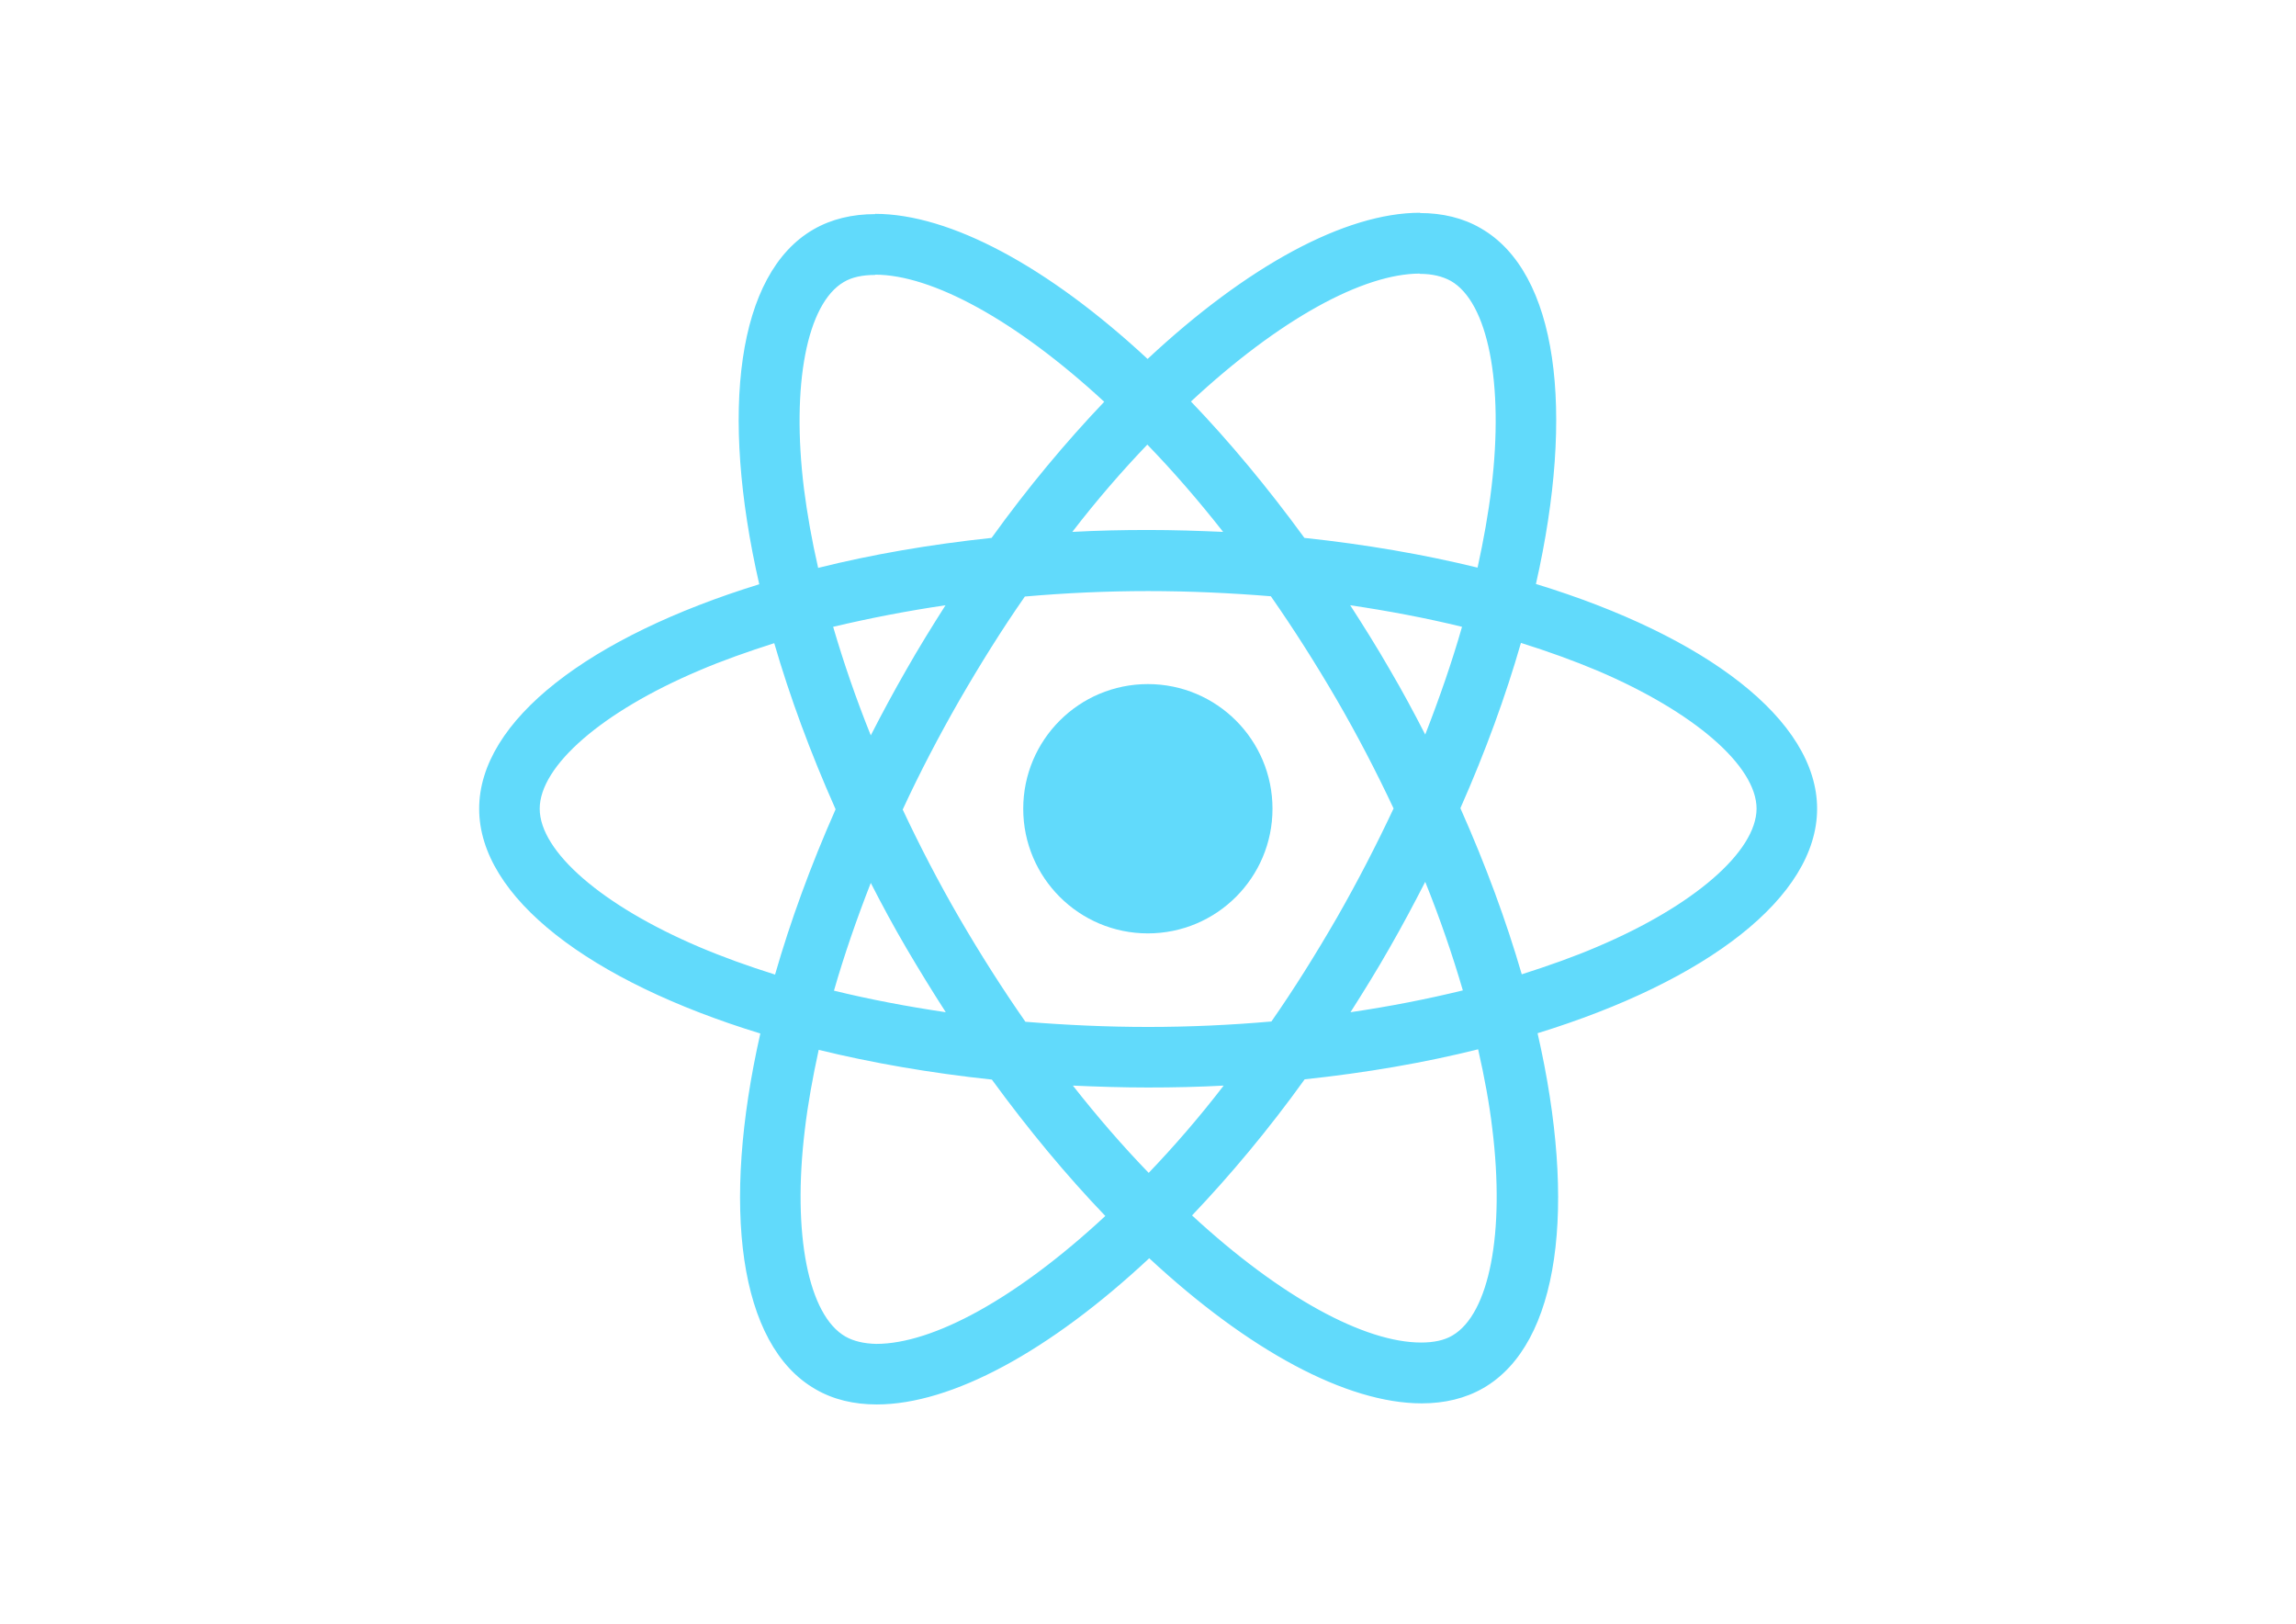
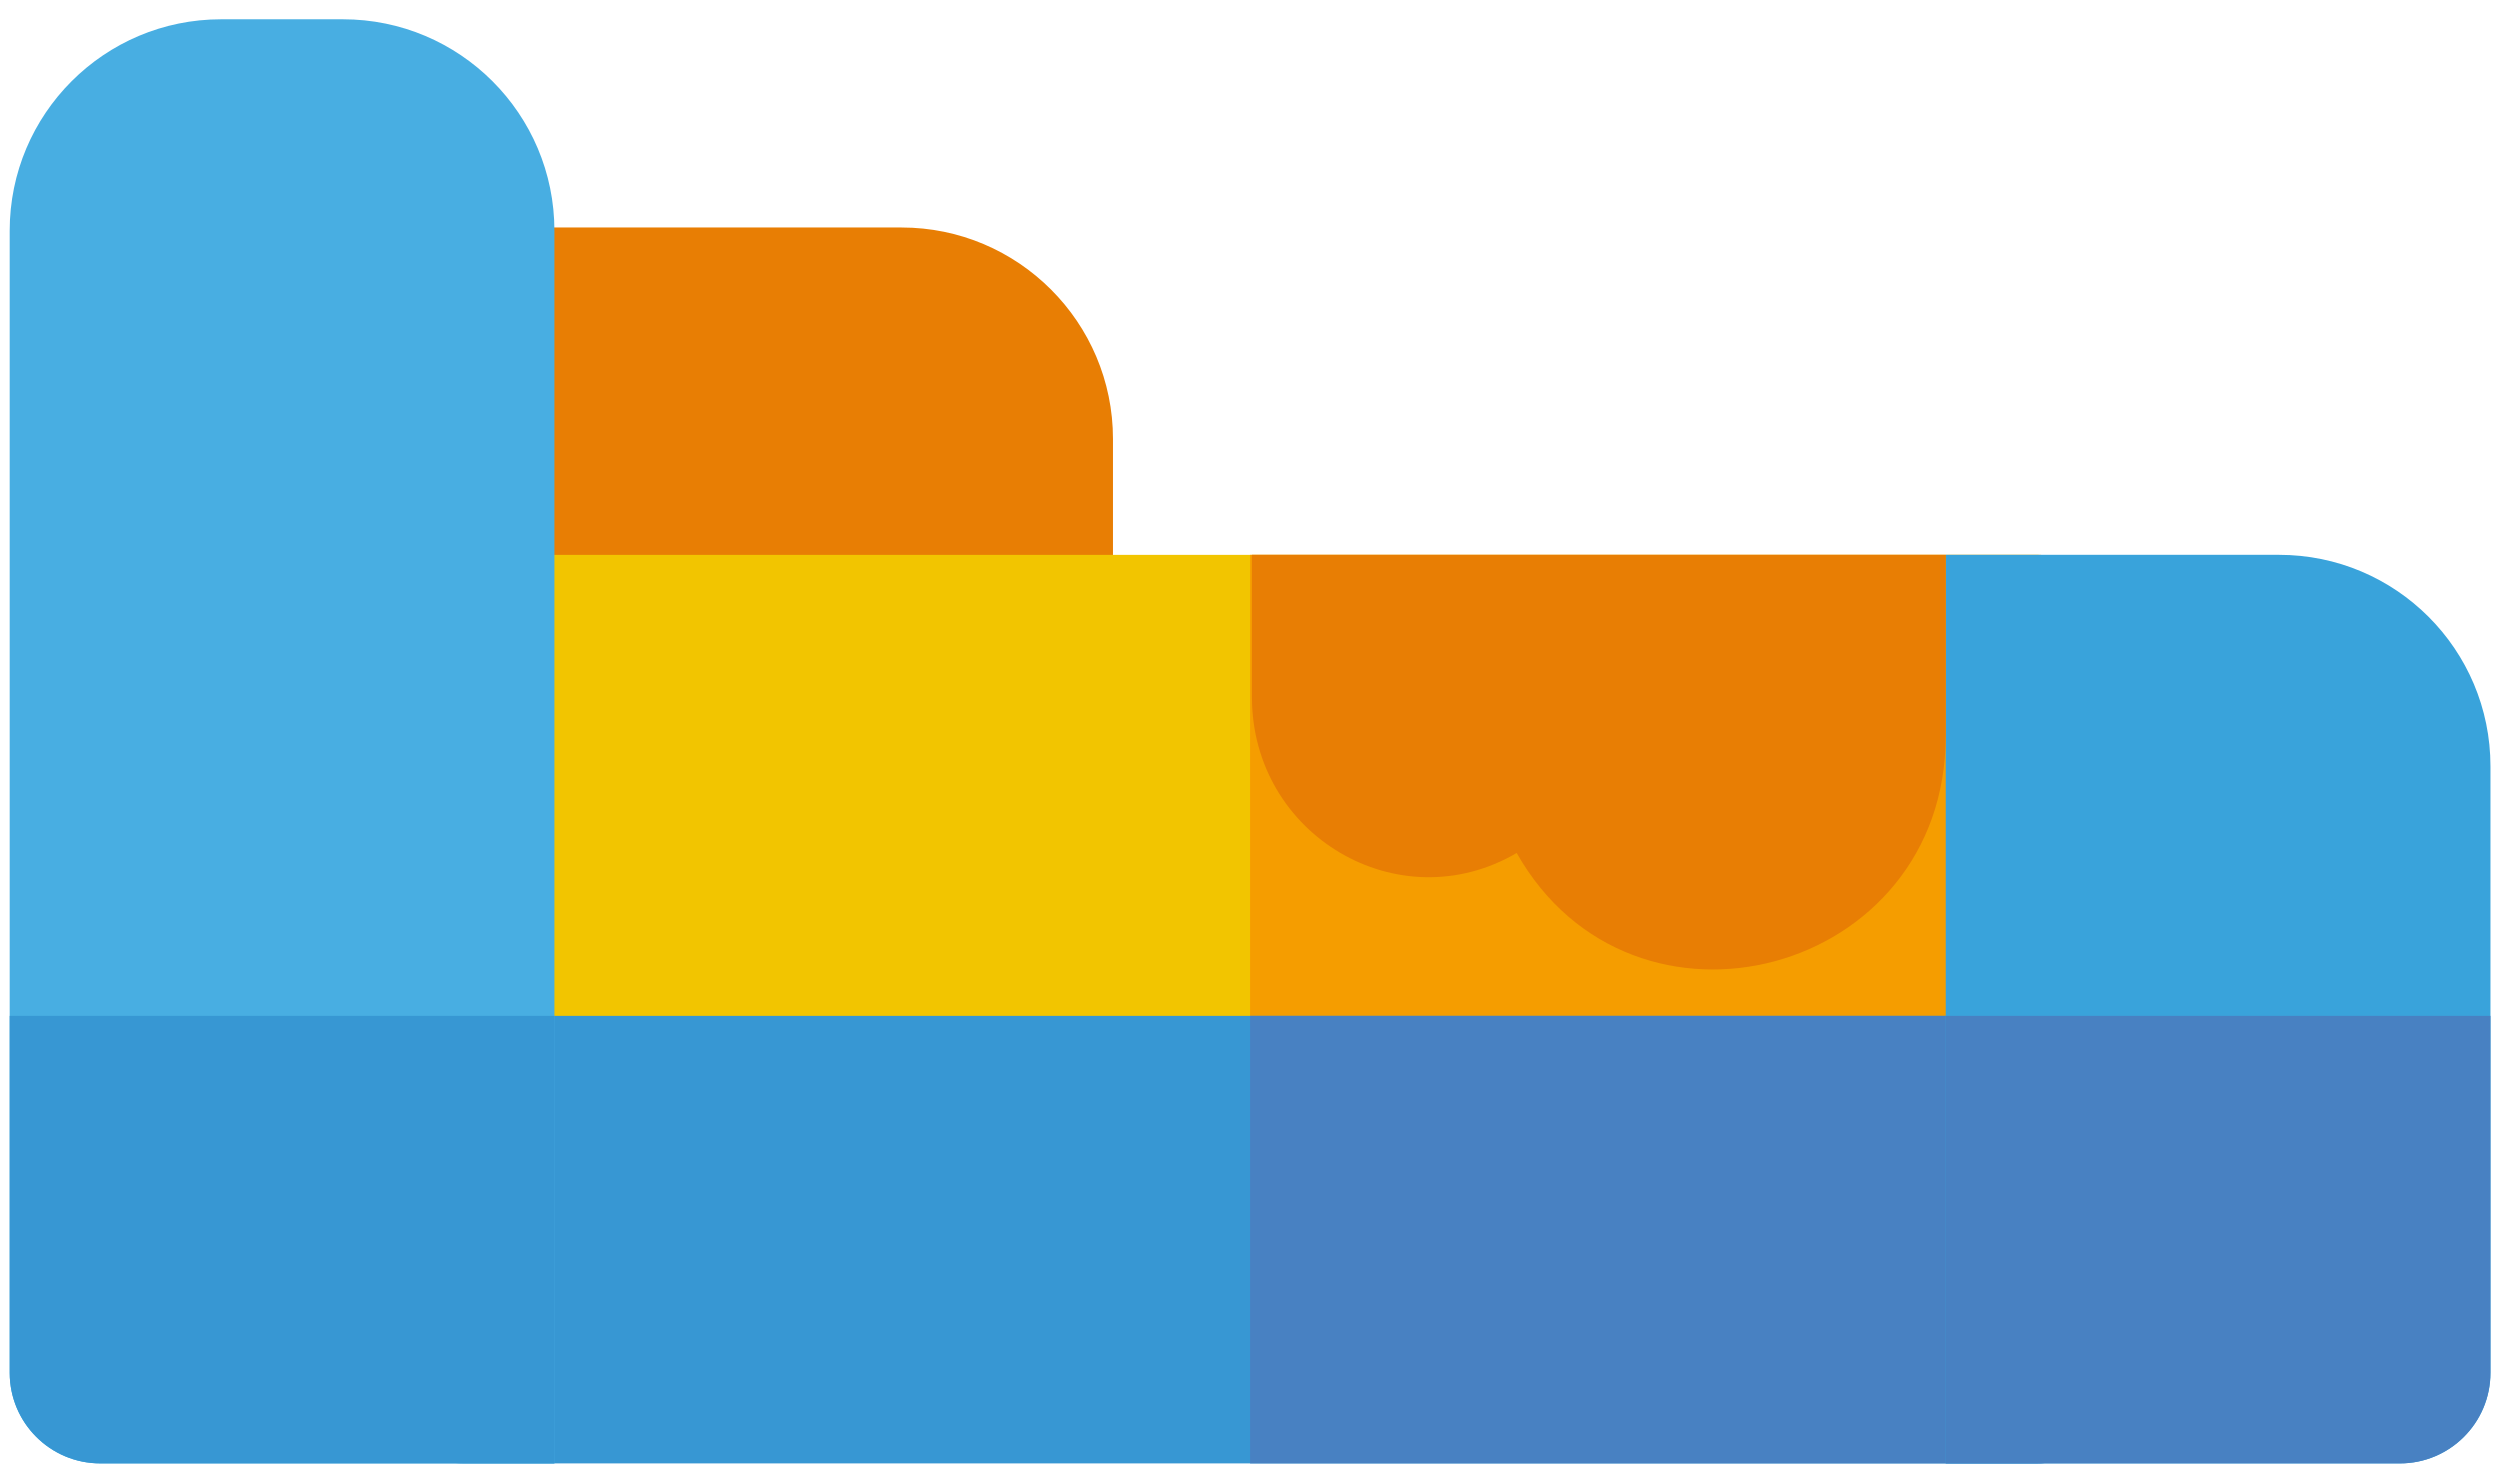
- <svg xmlns="http://www.w3.org/2000/svg" viewBox="0 0 841.9 595.3">
-   <g fill="#61DAFB">
-     <path d="M666.3 296.5c0-32.5-40.7-63.3-103.1-82.4 14.4-63.6 8-114.2-20.2-130.4-6.5-3.8-14.1-5.6-22.4-5.6v22.3c4.6 0 8.3.9 11.4 2.6 13.6 7.8 19.5 37.5 14.9 75.7-1.1 9.4-2.9 19.3-5.1 29.4-19.6-4.8-41-8.5-63.5-10.9-13.5-18.5-27.5-35.3-41.6-50 32.6-30.3 63.2-46.9 84-46.9V78c-27.5 0-63.5 19.6-99.9 53.6-36.4-33.8-72.4-53.2-99.9-53.2v22.3c20.7 0 51.4 16.5 84 46.6-14 14.7-28 31.4-41.3 49.9-22.6 2.4-44 6.1-63.6 11-2.3-10-4-19.7-5.2-29-4.7-38.2 1.1-67.9 14.6-75.8 3-1.8 6.9-2.6 11.5-2.6V78.5c-8.4 0-16 1.8-22.6 5.6-28.1 16.2-34.4 66.7-19.9 130.1-62.2 19.2-102.7 49.9-102.7 82.3 0 32.5 40.7 63.3 103.1 82.4-14.4 63.6-8 114.2 20.2 130.4 6.5 3.8 14.1 5.6 22.5 5.6 27.5 0 63.5-19.6 99.9-53.6 36.4 33.8 72.4 53.2 99.9 53.2 8.4 0 16-1.8 22.6-5.6 28.1-16.2 34.4-66.7 19.9-130.1 62-19.1 102.5-49.9 102.5-82.3zm-130.2-66.7c-3.7 12.9-8.3 26.2-13.5 39.5-4.1-8-8.4-16-13.1-24-4.6-8-9.5-15.8-14.4-23.4 14.2 2.1 27.9 4.7 41 7.9zm-45.8 106.5c-7.8 13.5-15.8 26.3-24.1 38.2-14.9 1.3-30 2-45.2 2-15.1 0-30.2-.7-45-1.9-8.3-11.9-16.4-24.6-24.2-38-7.6-13.1-14.5-26.4-20.8-39.8 6.2-13.4 13.2-26.8 20.7-39.9 7.8-13.5 15.8-26.3 24.1-38.2 14.9-1.3 30-2 45.2-2 15.1 0 30.2.7 45 1.9 8.3 11.9 16.4 24.6 24.2 38 7.6 13.1 14.5 26.4 20.8 39.8-6.3 13.4-13.2 26.8-20.7 39.9zm32.3-13c5.4 13.4 10 26.8 13.8 39.8-13.1 3.2-26.9 5.9-41.2 8 4.9-7.7 9.8-15.6 14.4-23.7 4.6-8 8.9-16.1 13-24.1zM421.2 430c-9.3-9.6-18.6-20.3-27.8-32 9 .4 18.2.7 27.5.7 9.4 0 18.7-.2 27.8-.7-9 11.7-18.3 22.4-27.5 32zm-74.4-58.9c-14.2-2.1-27.9-4.7-41-7.9 3.7-12.9 8.3-26.2 13.5-39.5 4.1 8 8.4 16 13.1 24 4.7 8 9.5 15.8 14.4 23.4zM420.7 163c9.3 9.6 18.6 20.3 27.8 32-9-.4-18.2-.7-27.5-.7-9.4 0-18.7.2-27.8.7 9-11.7 18.3-22.4 27.5-32zm-74 58.9c-4.9 7.7-9.8 15.6-14.4 23.7-4.6 8-8.9 16-13 24-5.4-13.4-10-26.8-13.8-39.8 13.1-3.1 26.9-5.8 41.2-7.9zm-90.5 125.2c-35.4-15.1-58.3-34.9-58.3-50.6 0-15.7 22.9-35.6 58.3-50.6 8.6-3.7 18-7 27.7-10.1 5.7 19.6 13.2 40 22.5 60.9-9.2 20.8-16.6 41.1-22.2 60.6-9.9-3.1-19.3-6.5-28-10.2zM310 490c-13.6-7.8-19.5-37.5-14.9-75.7 1.1-9.4 2.9-19.3 5.1-29.4 19.6 4.8 41 8.5 63.5 10.9 13.5 18.5 27.5 35.3 41.6 50-32.6 30.3-63.2 46.9-84 46.9-4.5-.1-8.3-1-11.3-2.7zm237.2-76.2c4.7 38.2-1.1 67.9-14.6 75.8-3 1.8-6.9 2.6-11.5 2.6-20.7 0-51.4-16.5-84-46.6 14-14.7 28-31.4 41.3-49.9 22.6-2.4 44-6.1 63.6-11 2.3 10.1 4.1 19.8 5.2 29.1zm38.5-66.7c-8.6 3.7-18 7-27.7 10.1-5.7-19.6-13.2-40-22.5-60.9 9.2-20.8 16.6-41.1 22.2-60.6 9.9 3.1 19.3 6.5 28.1 10.2 35.4 15.1 58.3 34.9 58.3 50.6-.1 15.7-23 35.6-58.4 50.6zM320.8 78.4z" />
-     <circle cx="420.9" cy="296.5" r="45.7" />
-     <path d="M520.5 78.1z" />
-   </g>
+ <svg xmlns="http://www.w3.org/2000/svg" class="icon" width="200px" height="117.84px" viewBox="0 0 1738 1024" version="1.1">
+   <path d="M710.737 511.717H322.425a63.003 63.003 0 0 1-63.003-63.003v-227.571a63.003 63.003 0 0 1 63.003-63.003h304.317c81.058 0 146.998 65.94 146.998 146.998v143.576a63.003 63.003 0 0 1-62.989 63.003z" fill="#E87E04" />
+   <path d="M1415.68 832.229H322.425a63.003 63.003 0 0 1-63.003-62.989v-320.539a63.003 63.003 0 0 1 63.003-62.989h1093.255a63.003 63.003 0 0 1 63.003 63.003v320.525a63.003 63.003 0 0 1-63.003 62.989z" fill="#F2C500" />
+   <path d="M1415.68 385.711H869.053v446.518h546.627a63.003 63.003 0 0 0 63.003-62.989v-320.539a63.003 63.003 0 0 0-63.003-62.989z" fill="#F59D00" />
+   <path d="M1415.68 1017.344H322.425a63.003 63.003 0 0 1-63.003-63.003V769.24a63.003 63.003 0 0 1 63.003-63.003h1093.255a63.003 63.003 0 0 1 63.003 63.003V954.341a63.003 63.003 0 0 1-63.003 63.003z" fill="#3797D3" />
+   <path d="M1415.68 706.237H869.053v311.107h546.627a63.003 63.003 0 0 0 63.003-63.003V769.24a63.003 63.003 0 0 0-63.003-63.003z" fill="#4881C2" />
+   <path d="M385.442 1017.344H69.726A63.003 63.003 0 0 1 6.737 954.341V160.404C6.737 79.212 72.556 13.393 153.735 13.393h84.682c81.192 0 147.011 65.819 147.011 146.998v856.953z" fill="#48AEE2" />
+   <path d="M1668.365 1017.344h-315.688v-631.646h231.68c81.192 0 147.011 65.819 147.011 147.011V954.341a63.003 63.003 0 0 1-63.003 63.016z" fill="#39A3DB" />
+   <path d="M1352.677 385.698H870.36v99.032c0 95.798 101.915 156.295 184.051 108.248 80.68 142.646 298.253 85.221 298.253-81.475v-125.804z" fill="#E87E04" />
+   <path d="M1352.677 706.237v311.107h315.688a63.003 63.003 0 0 0 63.003-63.003V706.237h-378.691z" fill="#4881C2" />
+   <path d="M6.737 706.237V954.341a63.003 63.003 0 0 0 63.003 63.003h315.688v-311.107H6.737z" fill="#3797D3" />
</svg>
